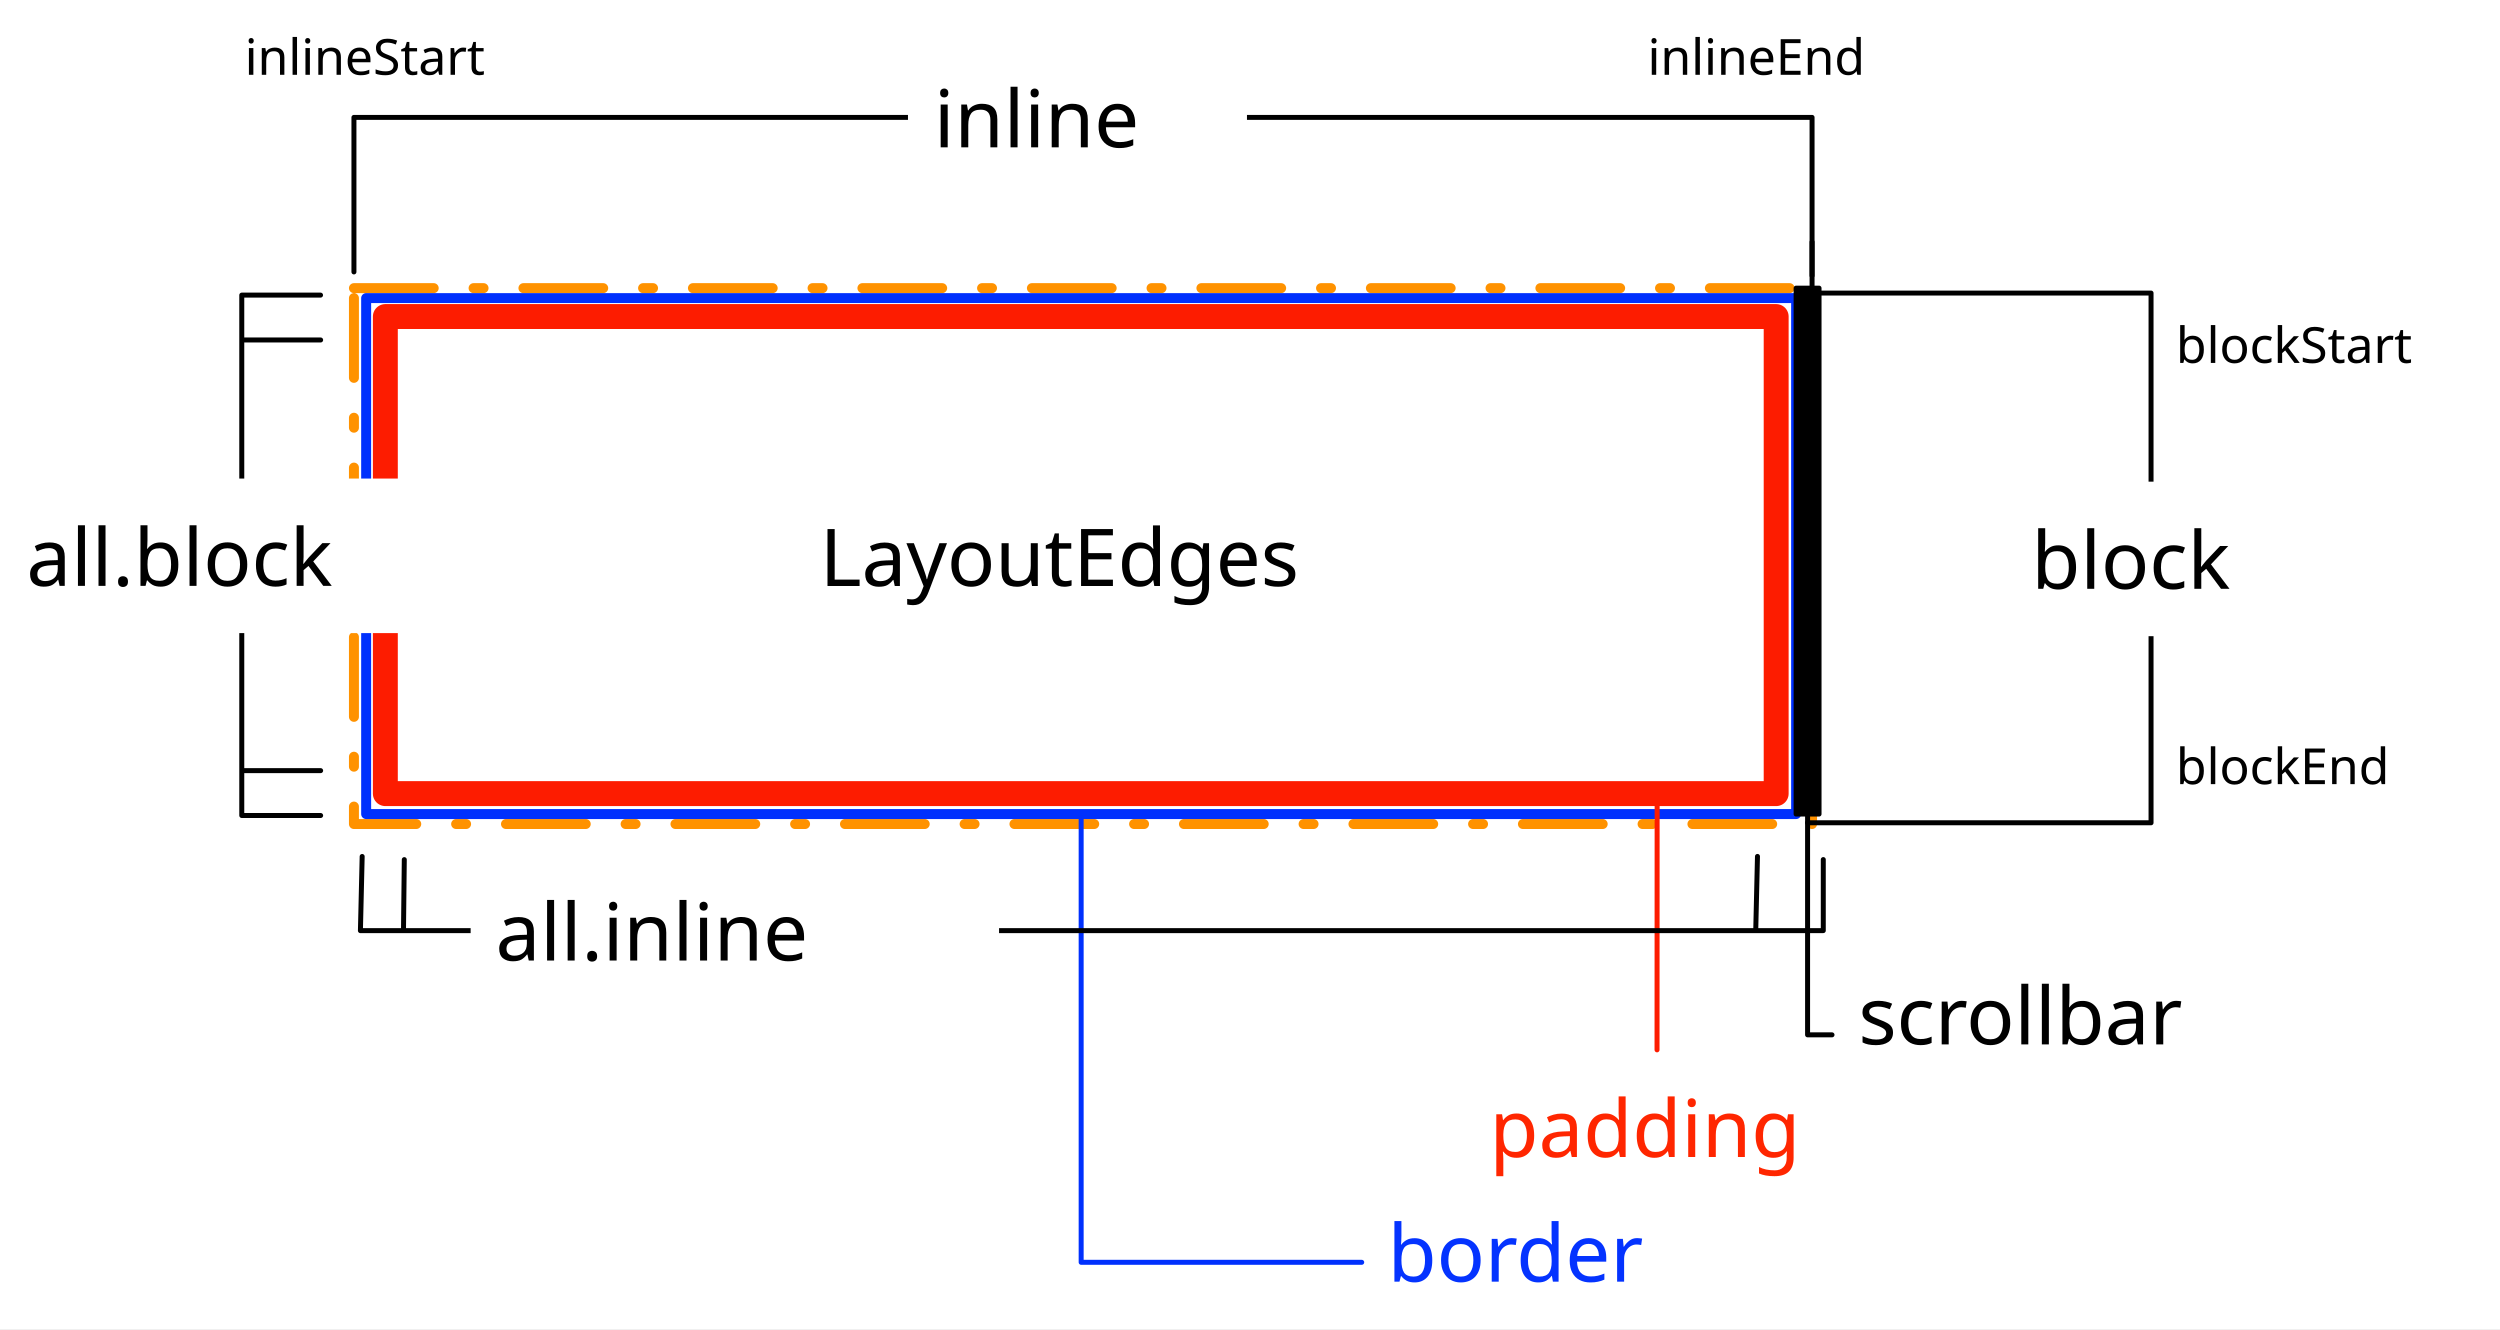
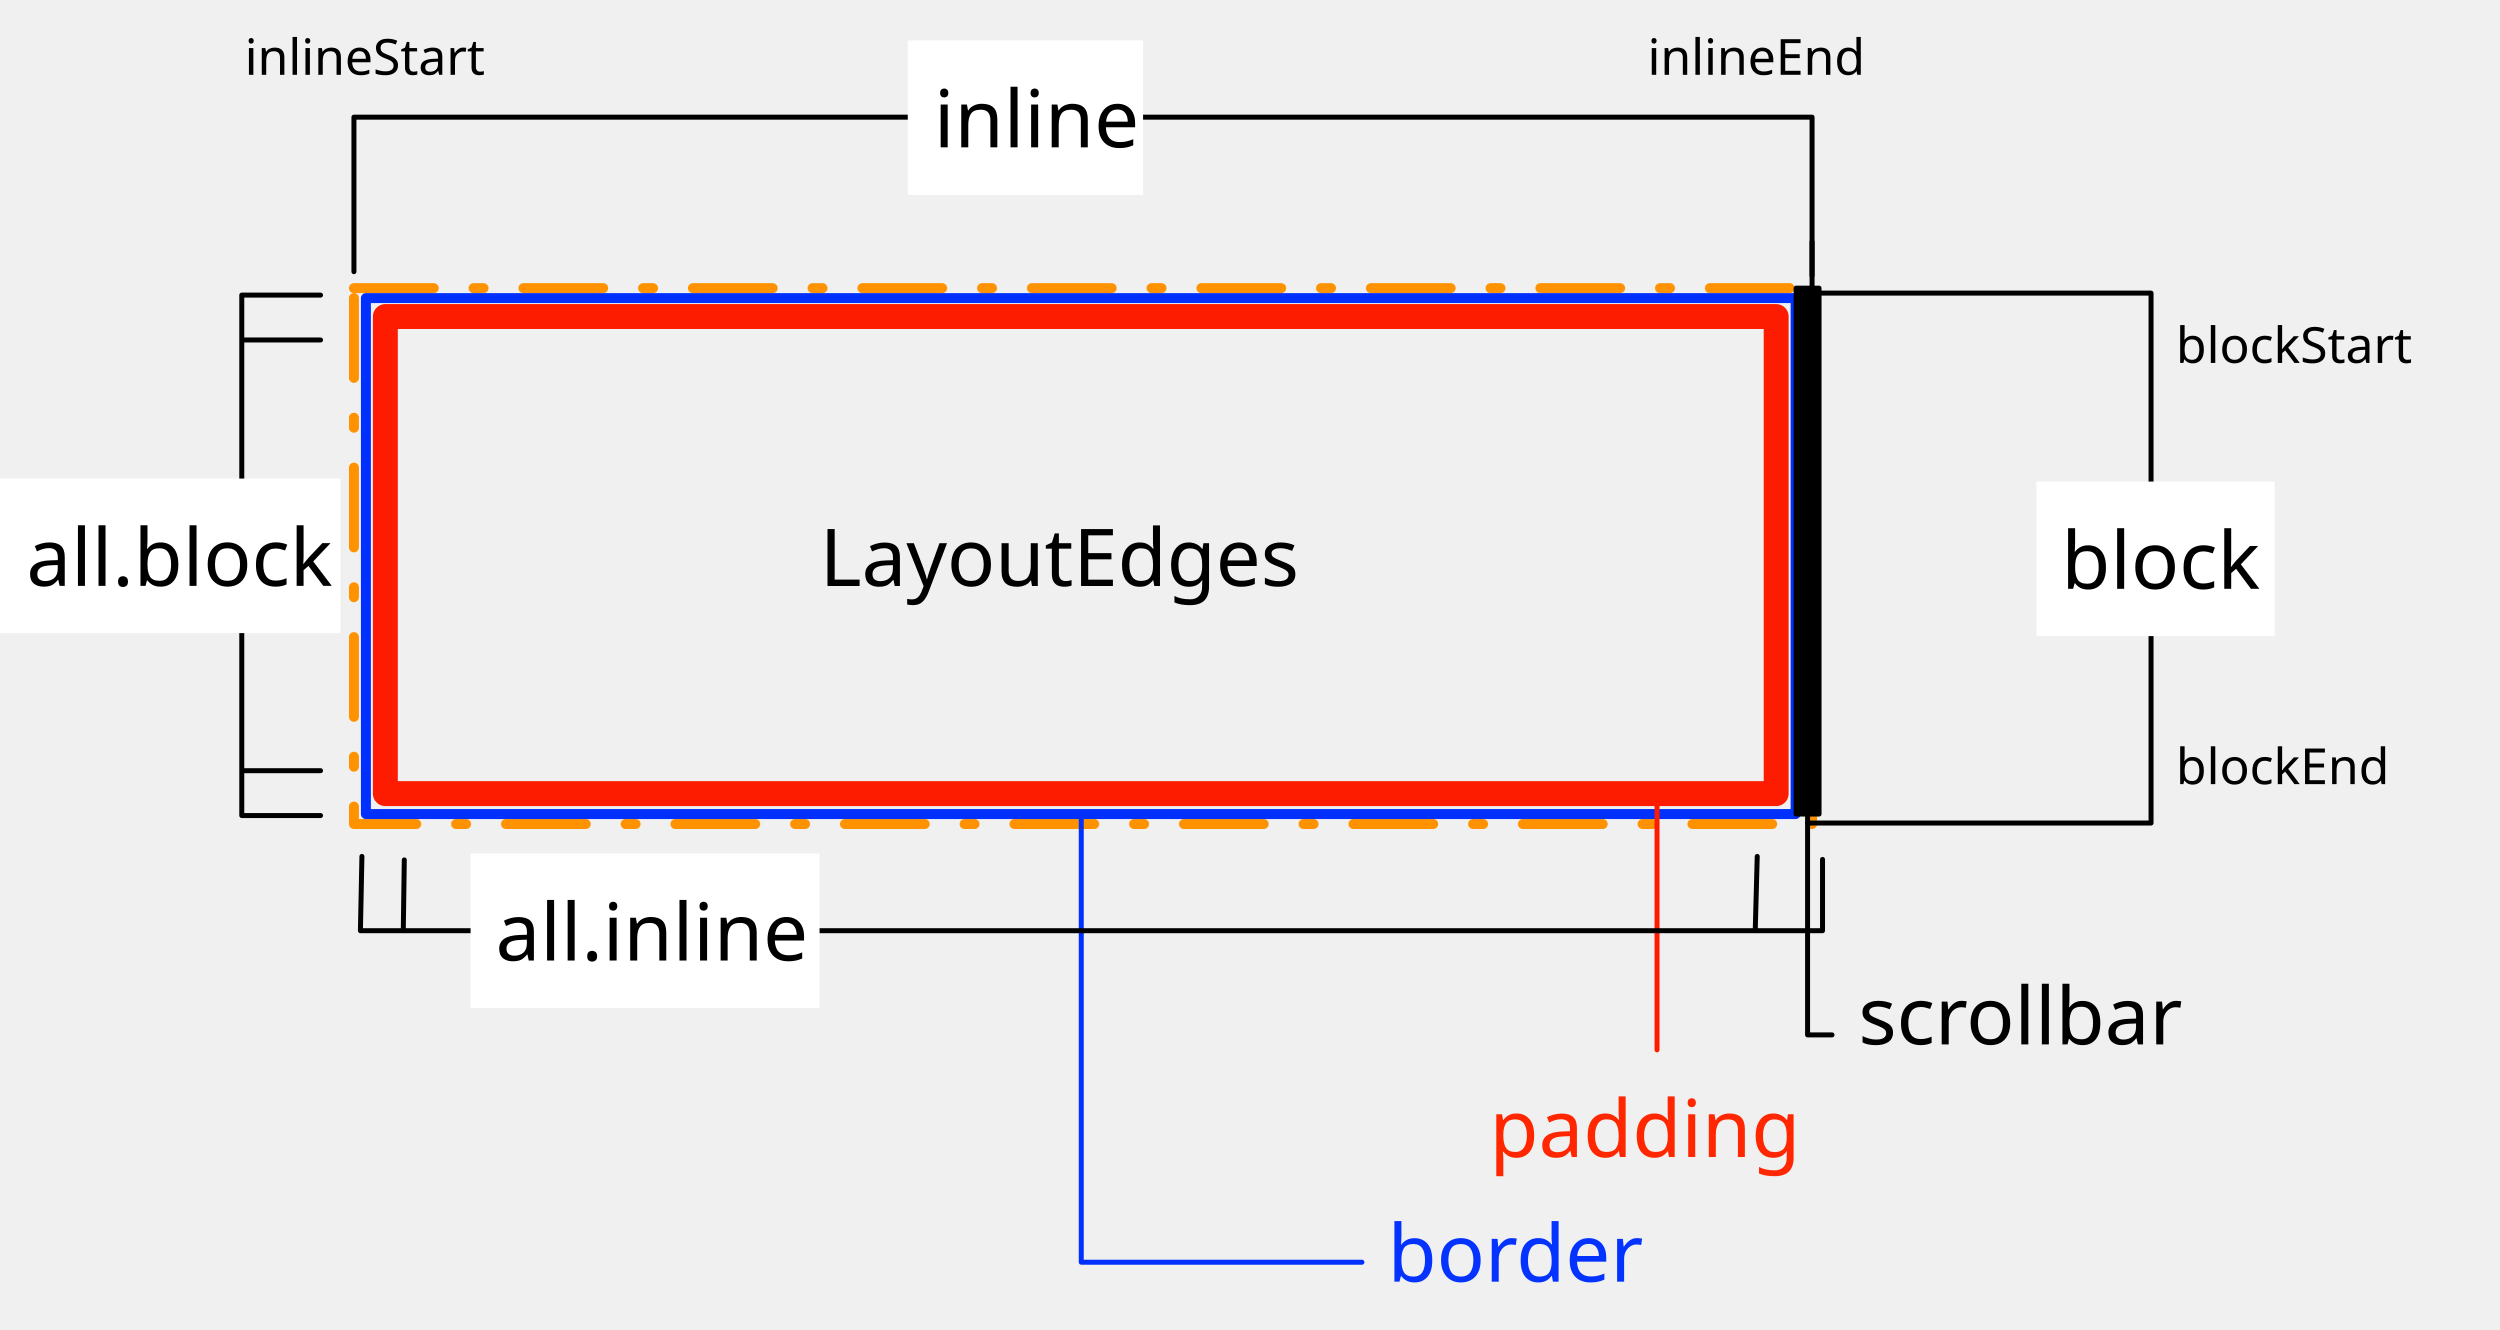
- <svg xmlns="http://www.w3.org/2000/svg" id="Layer_1" data-name="Layer 1" viewBox="0 0 501.5 266.6">
-   <defs>
-     <style>.cls-1,.cls-10,.cls-12,.cls-4,.cls-6,.cls-7,.cls-8{fill:none;}.cls-2{clip-path:url(#clip-path);}.cls-3{fill:#fff;}.cls-4{stroke:#ff9200;stroke-dasharray:16 8 2 8;}.cls-10,.cls-12,.cls-4,.cls-6,.cls-7,.cls-8{stroke-linecap:round;stroke-linejoin:round;}.cls-4,.cls-7{stroke-width:2px;}.cls-11,.cls-5,.cls-9{font-size:16px;}.cls-11,.cls-13,.cls-5,.cls-9{font-family:SourceCodePro-Regular, Source Code Pro;}.cls-6{stroke:#000;}.cls-10,.cls-7{stroke:#0030fd;}.cls-12,.cls-8{stroke:#fd1c00;}.cls-8{stroke-width:5px;}.cls-9{fill:#0433ff;}.cls-11{fill:#ff2600;}.cls-13{font-size:10px;}</style>
-     <clipPath id="clip-path">
-       <rect class="cls-1" width="501.5" height="266.6" />
-     </clipPath>
-   </defs>
-   <g class="cls-2">
-     <rect class="cls-3" width="501.5" height="266.6" />
-     <path class="cls-3" d="M-922.3-698.2h3148v2152h-3148Zm0,0" />
-   </g>
-   <path class="cls-4" d="M71,57.8H363.5V165.3H71Zm0,0" />
-   <text class="cls-5" transform="translate(164.45 117.55)">LayoutEdges</text>
-   <polyline class="cls-6" points="71 54.55 71 23.55 81.7 23.55 363.5 23.55 363.5 55.3" />
-   <path class="cls-3" d="M182.14,8.05h68v31h-68Zm0,0" />
-   <text class="cls-5" transform="translate(187.34 29.55)">inline</text>
-   <polyline class="cls-6" points="362.6 165.05 369.6 165.05 431.5 165.05 431.5 146.79 431.5 58.79 401.2 58.79 363.5 58.79 363.5 48.54" />
-   <path class="cls-3" d="M402.5,96.62h58v31h-58Zm0,0" />
-   <text class="cls-5" transform="translate(407.5 118.11)">block</text>
-   <path class="cls-7" d="M73.45,59.8H360.3V163.3H73.45Zm0,0" />
-   <path class="cls-8" d="M77.3,63.5h279v95.7H77.3Zm0,0" />
-   <text class="cls-9" transform="translate(278.36 257.1)">border</text>
-   <polyline class="cls-10" points="216.88 163.8 216.88 253.22 223.86 253.22 273.16 253.22" />
-   <text class="cls-11" transform="translate(298.8 232.1)">padding</text>
-   <line class="cls-12" x1="332.42" y1="160.45" x2="332.4" y2="210.6" />
-   <path d="M360.3,57.8h4.6V163.3h-4.6Zm0,0" />
-   <path class="cls-6" d="M360.3,57.8h4.6V163.3h-4.6Zm0,0" />
-   <text class="cls-5" transform="translate(372.8 209.5)">scrollbar</text>
-   <polyline class="cls-6" points="362.6 163.3 362.6 207.59 364.52 207.59 367.5 207.59" />
-   <text class="cls-13" transform="translate(49.09 15)">inlineStart</text>
-   <text class="cls-13" transform="translate(330.5 15)">inlineEnd</text>
-   <text class="cls-13" transform="translate(436.5 72.8)">blockStart</text>
-   <text class="cls-13" transform="translate(436.5 157.3)">blockEnd</text>
-   <path class="cls-6" d="M352.55,171.8l-.35,14.88h13.55V172.43m-293.1-.62-.35,14.88h8.64l.16-14.25m271.1,14.25H80.94" />
-   <path class="cls-3" d="M94.41,171.18h106v31h-106Zm0,0" />
-   <text class="cls-5" transform="translate(99.41 192.68)">all.inline</text>
-   <path class="cls-6" d="M64.3,59.2H48.5v9H64.32m0,86.39H48.5v9H64.32M48.5,68.18v86.39" />
-   <path class="cls-3" d="M0,96H97v31H0Zm0,0" />
-   <text class="cls-5" transform="translate(5.3 117.53)">all.block</text>
+ <svg xmlns="http://www.w3.org/2000/svg" id="Layer_1" viewBox="0 0 501.5 266.6">
+   <style>.st1{font-family:'ArialMT'}.st2{font-size:16px}.st3{fill:none;stroke:#000;stroke-linecap:round;stroke-linejoin:round}.st4{fill:#fff}.st11{font-size:10px}</style>
+   <path d="M71 57.8h292.5v107.5H71V57.8z" fill="none" stroke="#ff9200" stroke-width="2" stroke-linecap="round" stroke-linejoin="round" stroke-dasharray="16,8,2,8" />
+   <text transform="translate(164.45 117.55)" class="st1 st2">LayoutEdges</text>
+   <path class="st3" d="M71 54.5v-31h292.5v31.8" />
+   <path class="st4" d="M182.1 8.1h47.2v31h-47.2v-31z" />
+   <text transform="translate(187.34 29.55)" class="st1 st2">inline</text>
+   <path class="st3" d="M362.6 165.1h68.9V58.8h-68V48.5" />
+   <path class="st4" d="M408.5 96.6h47.8v31h-47.8v-31z" />
+   <text transform="translate(413.5 118.11)" class="st1 st2">block</text>
+   <path d="M73.4 59.8h286.8v103.5H73.4V59.8z" fill="none" stroke="#0030fd" stroke-width="2" stroke-linecap="round" stroke-linejoin="round" />
+   <path d="M77.3 63.5h279v95.7h-279V63.5z" fill="none" stroke="#fd1c00" stroke-width="5" stroke-linecap="round" stroke-linejoin="round" />
+   <text transform="translate(278.36 257.1)" class="st1 st2" fill="#0433ff">border</text>
+   <path fill="none" stroke="#0030fd" stroke-linecap="round" stroke-linejoin="round" d="M216.9 163.8v89.4h56.3" />
+   <text transform="translate(298.8 232.1)" class="st1 st2" fill="#ff2600">padding</text>
+   <path fill="none" stroke="#fd1c00" stroke-linecap="round" stroke-linejoin="round" d="M332.4 160.4v50.2" />
+   <path d="M360.3 57.8h4.6v105.5h-4.6V57.8z" />
+   <path class="st3" d="M360.3 57.8h4.6v105.5h-4.6V57.8z" />
+   <text transform="translate(372.8 209.5)" class="st1 st2">scrollbar</text>
+   <path class="st3" d="M362.6 163.3v44.3h4.9" />
+   <text transform="translate(49.09 15)" class="st1 st11">inlineStart</text>
+   <text transform="translate(330.5 15)" class="st1 st11">inlineEnd</text>
+   <text transform="translate(436.5 72.8)" class="st1 st11">blockStart</text>
+   <text transform="translate(436.5 157.3)" class="st1 st11">blockEnd</text>
+   <path class="st3" d="M352.5 171.8l-.4 14.9h13.5v-14.3m-293-.6l-.3 14.9h8.6l.2-14.2m271.1 14.2H80.9" />
+   <path class="st4" d="M94.4 171.2h70v31h-70v-31z" />
+   <text transform="translate(99.41 192.68)" class="st1 st2">all.inline</text>
+   <path class="st3" d="M64.3 59.2H48.5v9h15.8m0 86.4H48.5v9h15.8M48.5 68.2v86.4" />
+   <path class="st4" d="M0 96h68.3v31H0V96z" />
+   <text transform="translate(5.3 117.53)" class="st1 st2">all.block</text>
</svg>
